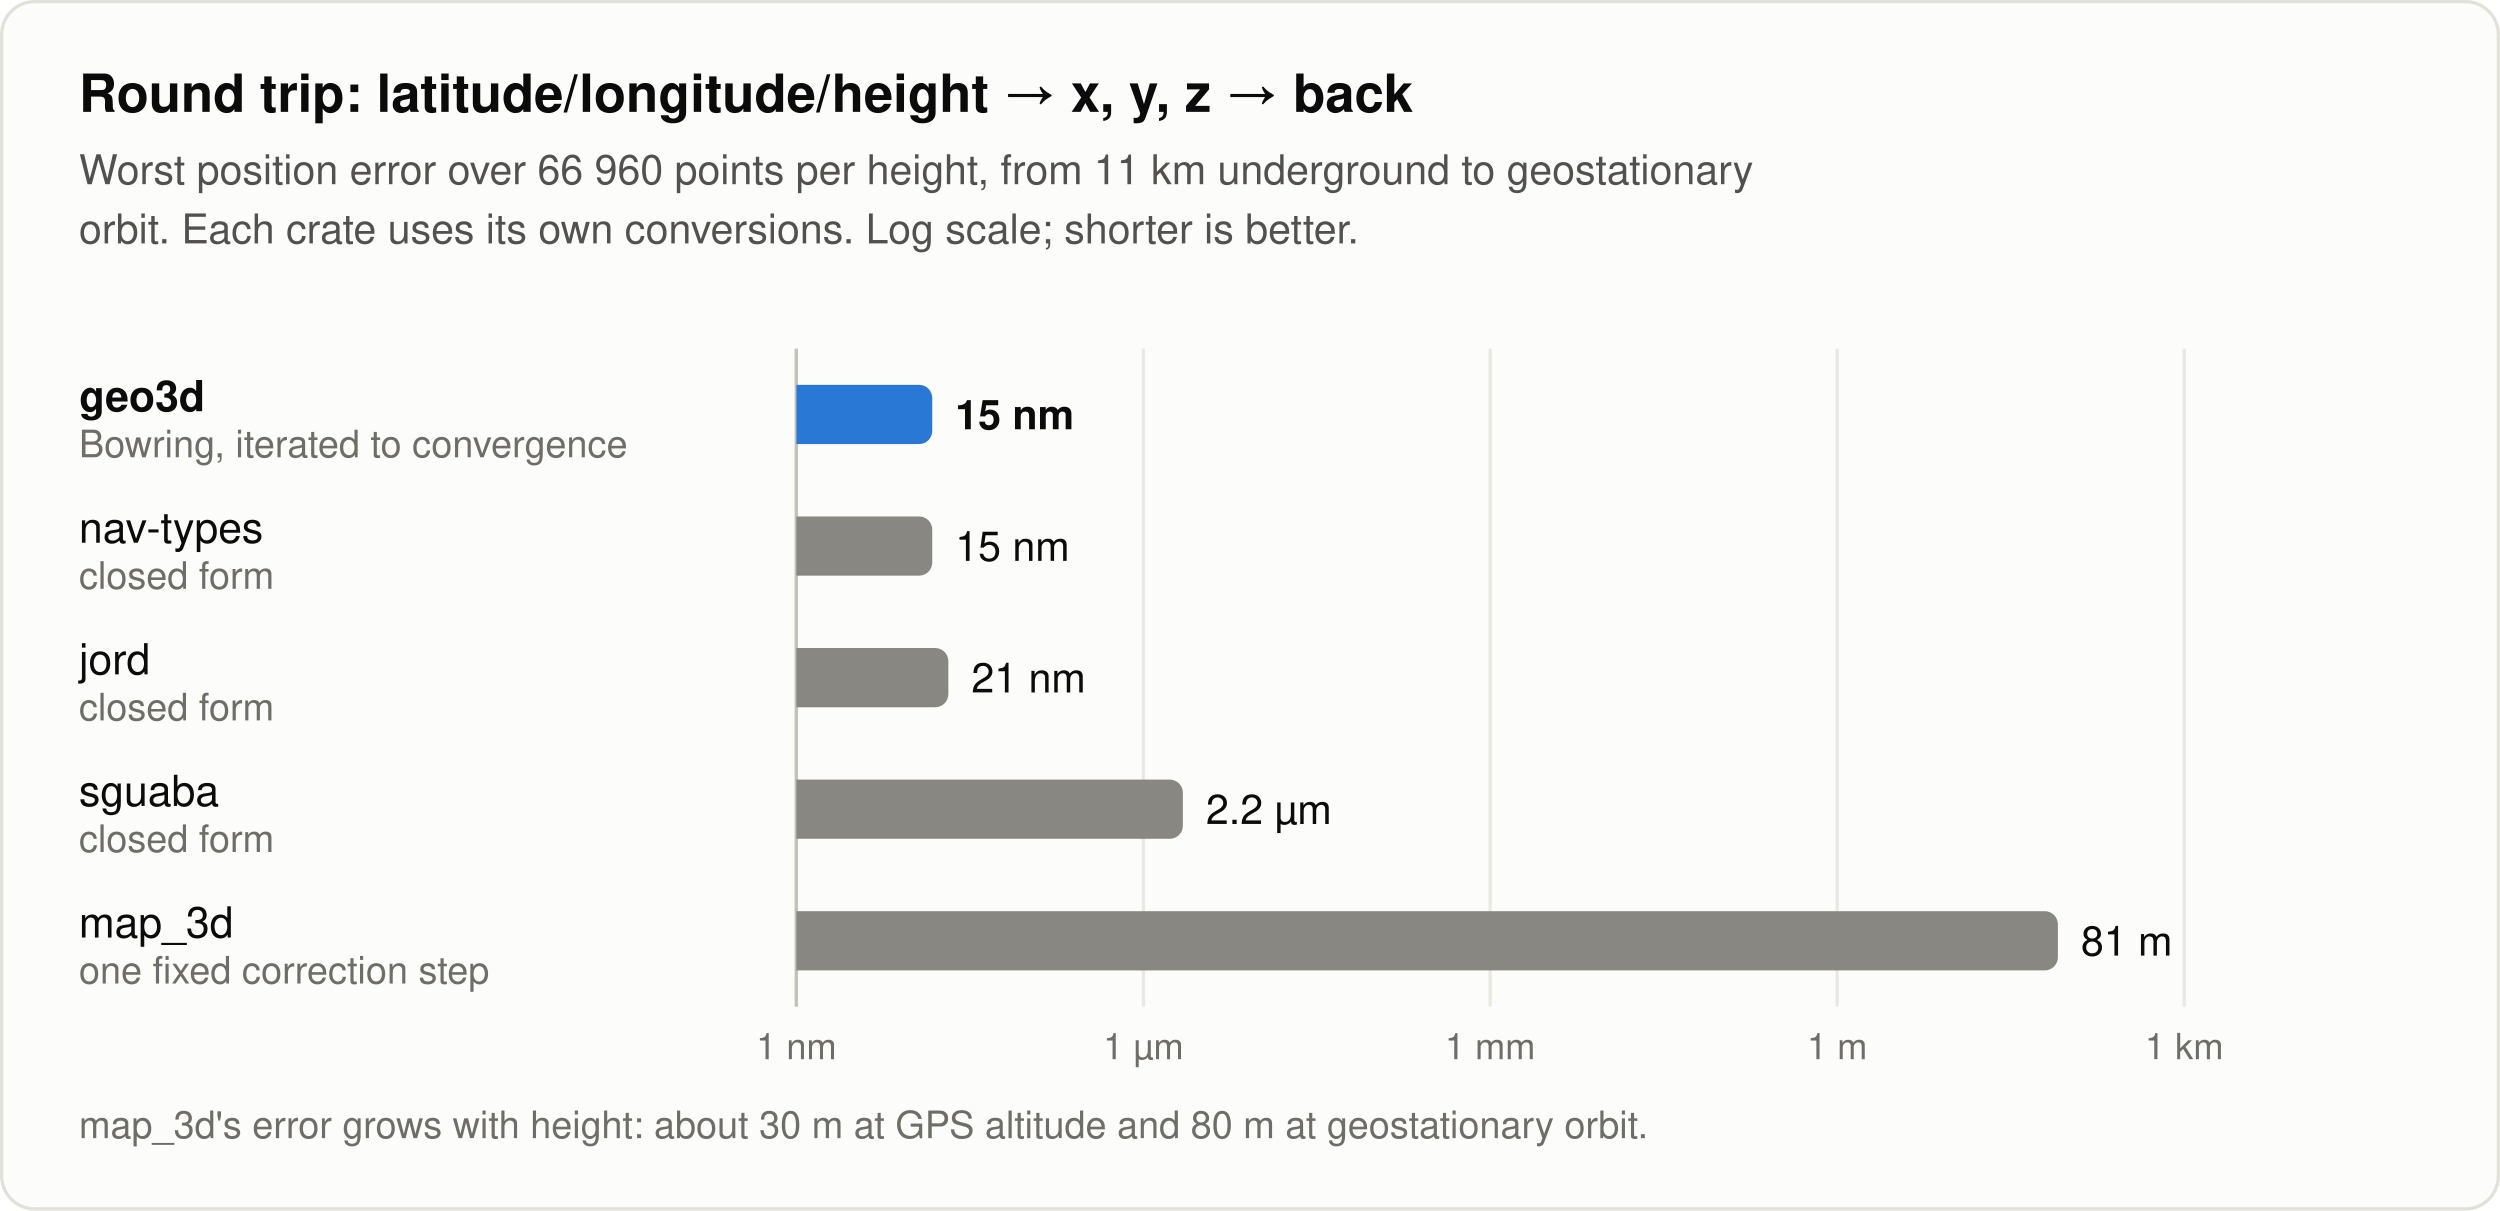
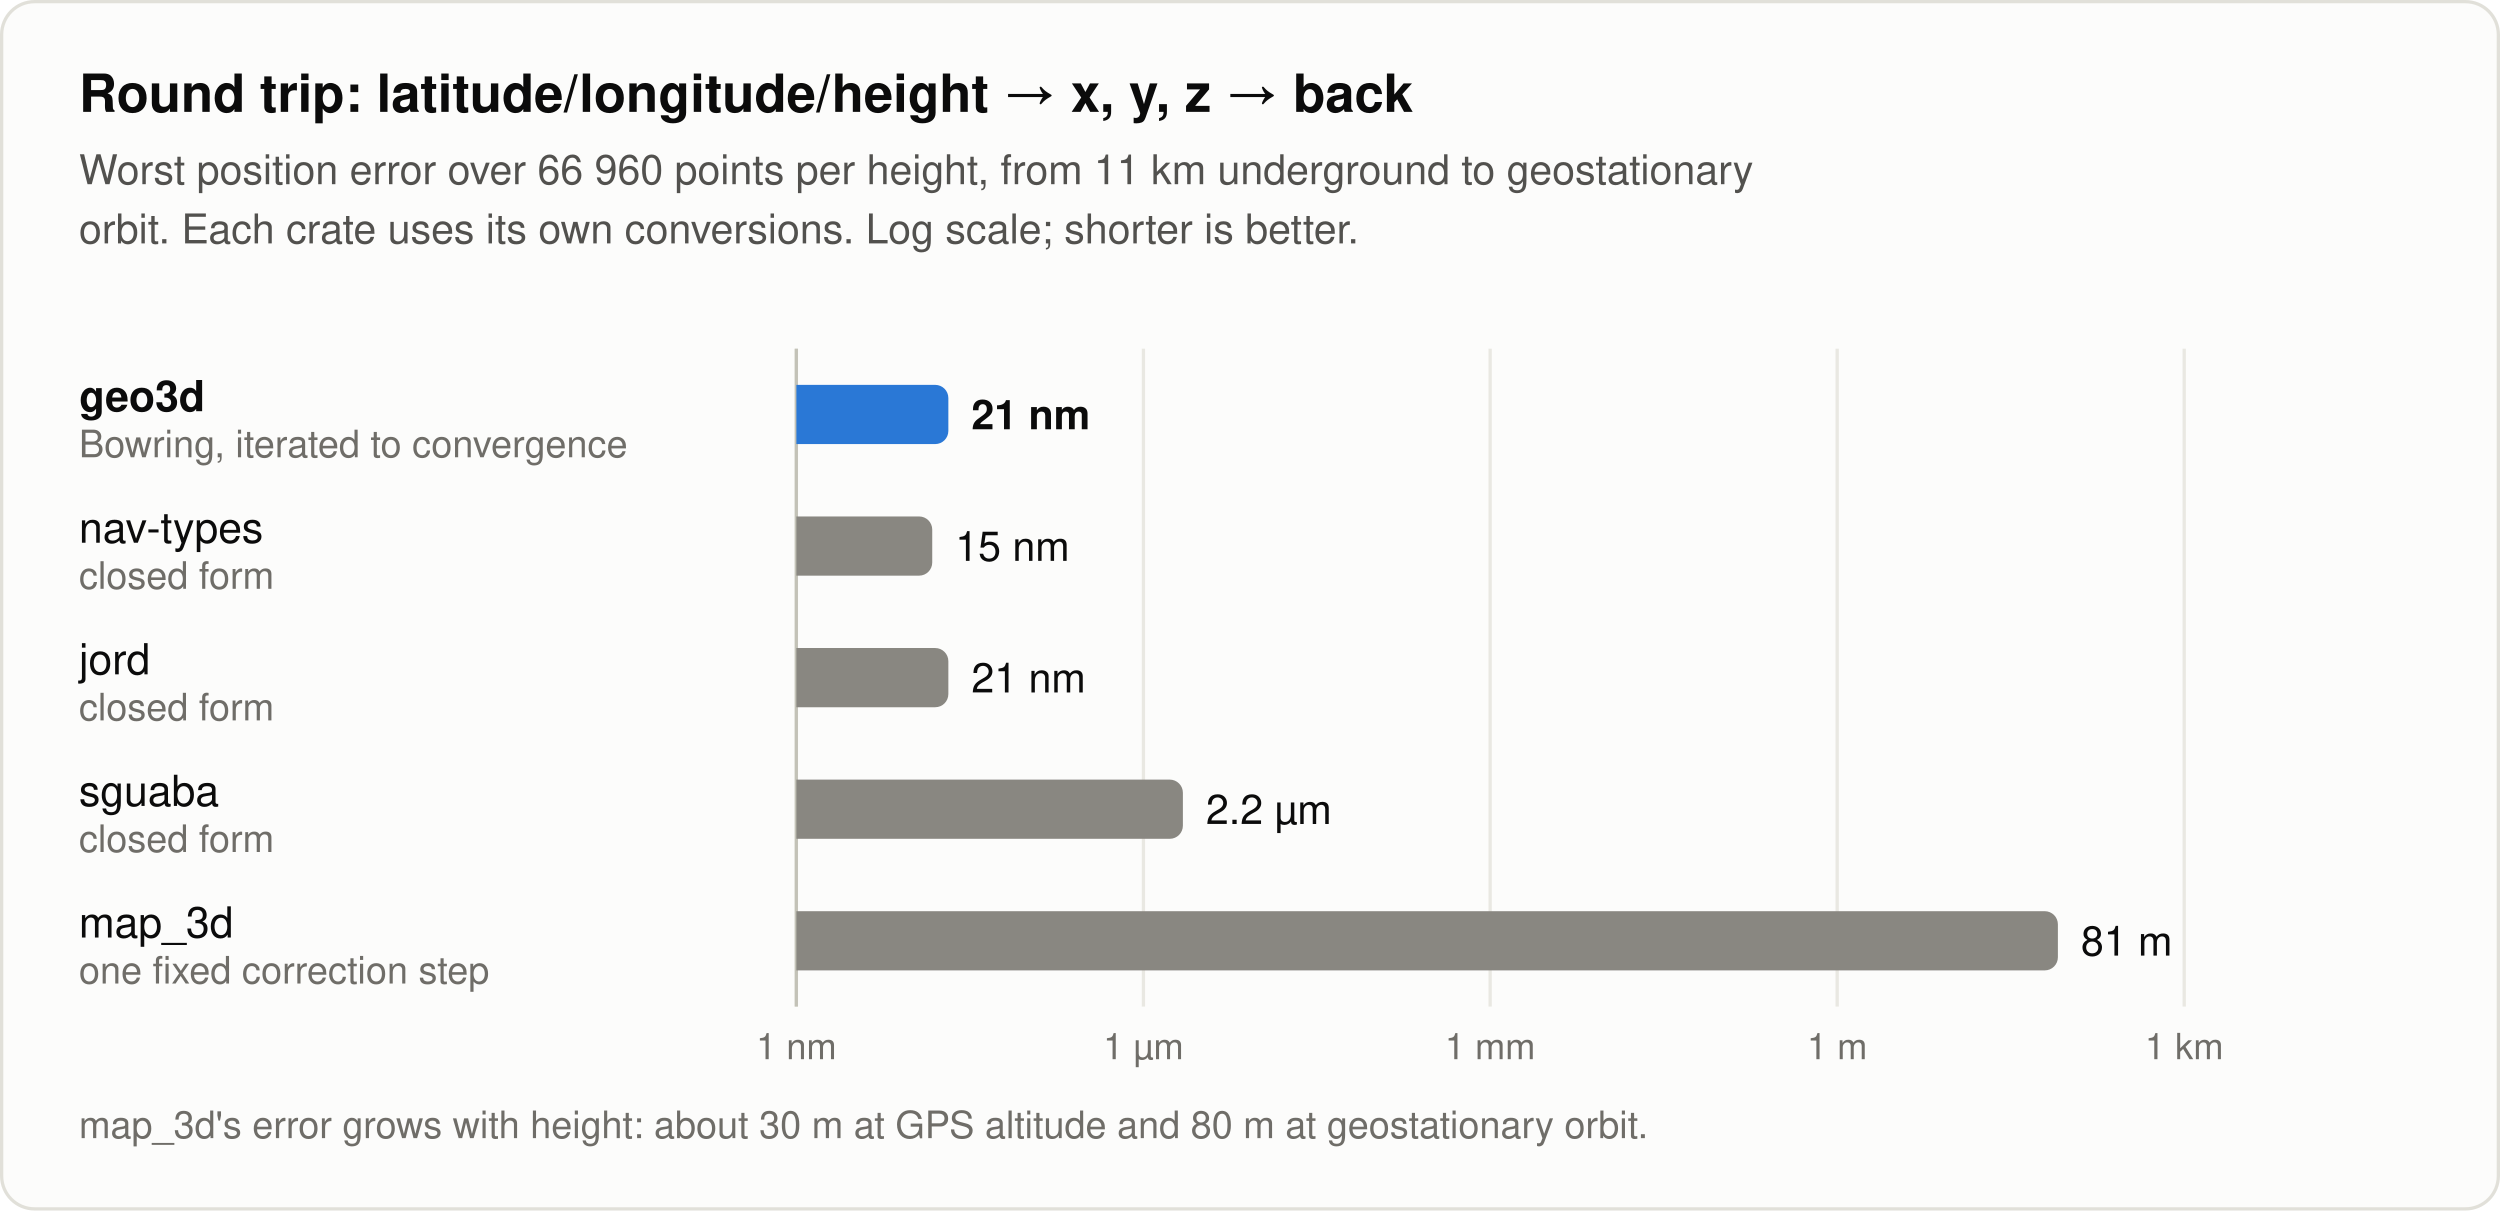
- <svg xmlns="http://www.w3.org/2000/svg" width="760" height="368" viewBox="0 0 760 368" font-family="system-ui, -apple-system, 'Segoe UI', Helvetica, Arial, sans-serif" role="img" aria-label="Worst round-trip position error up to geostationary height: geo3d 15 nm, map_3d 81 m">
+ <svg xmlns="http://www.w3.org/2000/svg" width="760" height="368" viewBox="0 0 760 368" font-family="system-ui, -apple-system, 'Segoe UI', Helvetica, Arial, sans-serif" role="img" aria-label="Worst round-trip position error up to geostationary height: geo3d 21 nm, map_3d 81 m">
  <rect x="0.5" y="0.5" width="759" height="367" rx="10" fill="#fcfcfb" stroke="#e1e0d9" />
  <text x="24.0" y="34.0" font-size="16" font-weight="600" fill="#0b0b0b" text-anchor="start">Round trip: latitude/longitude/height → x, y, z → back</text>
  <text x="24.0" y="56.0" font-size="12.5" font-weight="400" fill="#52514e" text-anchor="start">Worst position error over 66 960 points per height, from 11 km underground to geostationary</text>
  <text x="24.0" y="74.0" font-size="12.5" font-weight="400" fill="#52514e" text-anchor="start">orbit. Each crate uses its own conversions. Log scale; shorter is better.</text>
  <line x1="242.1" y1="106" x2="242.1" y2="306" stroke="#e9e8e2" />
  <text x="242.1" y="322.0" font-size="11" font-weight="400" fill="#6f6d68" text-anchor="middle">1 nm</text>
  <line x1="347.6" y1="106" x2="347.6" y2="306" stroke="#e9e8e2" />
  <text x="347.6" y="322.0" font-size="11" font-weight="400" fill="#6f6d68" text-anchor="middle">1 µm</text>
  <line x1="453.0" y1="106" x2="453.0" y2="306" stroke="#e9e8e2" />
  <text x="453.0" y="322.0" font-size="11" font-weight="400" fill="#6f6d68" text-anchor="middle">1 mm</text>
  <line x1="558.5" y1="106" x2="558.5" y2="306" stroke="#e9e8e2" />
  <text x="558.5" y="322.0" font-size="11" font-weight="400" fill="#6f6d68" text-anchor="middle">1 m</text>
  <line x1="664.0" y1="106" x2="664.0" y2="306" stroke="#e9e8e2" />
  <text x="664.0" y="322.0" font-size="11" font-weight="400" fill="#6f6d68" text-anchor="middle">1 km</text>
  <line x1="242.08" y1="106" x2="242.08" y2="306" stroke="#c3c2b7" />
  <text x="24.0" y="125.0" font-size="13" font-weight="600" fill="#0b0b0b" text-anchor="start">geo3d</text>
  <text x="24.0" y="139.0" font-size="11.5" font-weight="400" fill="#6f6d68" text-anchor="start">Bowring, iterated to convergence</text>
-   <path d="M242.1,117.0 H279.4 A4.0,4.0 0 0 1 283.4,121.0 V131.0 A4.0,4.0 0 0 1 279.4,135.0 H242.1 Z" fill="#2a78d6" />
-   <text x="290.4" y="130.5" font-size="12.5" font-weight="600" fill="#0b0b0b" text-anchor="start">15 nm</text>
+   <path d="M242.1,117.0 H284.3 A4.0,4.0 0 0 1 288.3,121.0 V131.0 A4.0,4.0 0 0 1 284.3,135.0 H242.1 Z" fill="#2a78d6" />
+   <text x="295.3" y="130.5" font-size="12.5" font-weight="600" fill="#0b0b0b" text-anchor="start">21 nm</text>
  <text x="24.0" y="165.0" font-size="13" font-weight="400" fill="#0b0b0b" text-anchor="start">nav-types</text>
  <text x="24.0" y="179.0" font-size="11.5" font-weight="400" fill="#6f6d68" text-anchor="start">closed form</text>
  <path d="M242.1,157.0 H279.4 A4.0,4.0 0 0 1 283.4,161.0 V171.0 A4.0,4.0 0 0 1 279.4,175.0 H242.1 Z" fill="#898781" />
  <text x="290.4" y="170.5" font-size="12.5" font-weight="400" fill="#0b0b0b" text-anchor="start">15 nm</text>
  <text x="24.0" y="205.0" font-size="13" font-weight="400" fill="#0b0b0b" text-anchor="start">jord</text>
  <text x="24.0" y="219.0" font-size="11.5" font-weight="400" fill="#6f6d68" text-anchor="start">closed form</text>
  <path d="M242.1,197.0 H284.3 A4.0,4.0 0 0 1 288.3,201.0 V211.0 A4.0,4.0 0 0 1 284.3,215.0 H242.1 Z" fill="#898781" />
  <text x="295.3" y="210.5" font-size="12.5" font-weight="400" fill="#0b0b0b" text-anchor="start">21 nm</text>
  <text x="24.0" y="245.0" font-size="13" font-weight="400" fill="#0b0b0b" text-anchor="start">sguaba</text>
  <text x="24.0" y="259.0" font-size="11.5" font-weight="400" fill="#6f6d68" text-anchor="start">closed form</text>
  <path d="M242.1,237.0 H355.6 A4.0,4.0 0 0 1 359.6,241.0 V251.0 A4.0,4.0 0 0 1 355.6,255.0 H242.1 Z" fill="#898781" />
  <text x="366.6" y="250.5" font-size="12.5" font-weight="400" fill="#0b0b0b" text-anchor="start">2.2 µm</text>
  <text x="24.0" y="285.0" font-size="13" font-weight="400" fill="#0b0b0b" text-anchor="start">map_3d</text>
  <text x="24.0" y="299.0" font-size="11.5" font-weight="400" fill="#6f6d68" text-anchor="start">one fixed correction step</text>
  <path d="M242.1,277.0 H621.6 A4.0,4.0 0 0 1 625.6,281.0 V291.0 A4.0,4.0 0 0 1 621.6,295.0 H242.1 Z" fill="#898781" />
  <text x="632.6" y="290.5" font-size="12.5" font-weight="400" fill="#0b0b0b" text-anchor="start">81 m</text>
  <text x="24.0" y="346.0" font-size="11.5" font-weight="400" fill="#6f6d68" text-anchor="start">map_3d's error grows with height: about 30 m at GPS altitude and 80 m at geostationary orbit.</text>
</svg>
